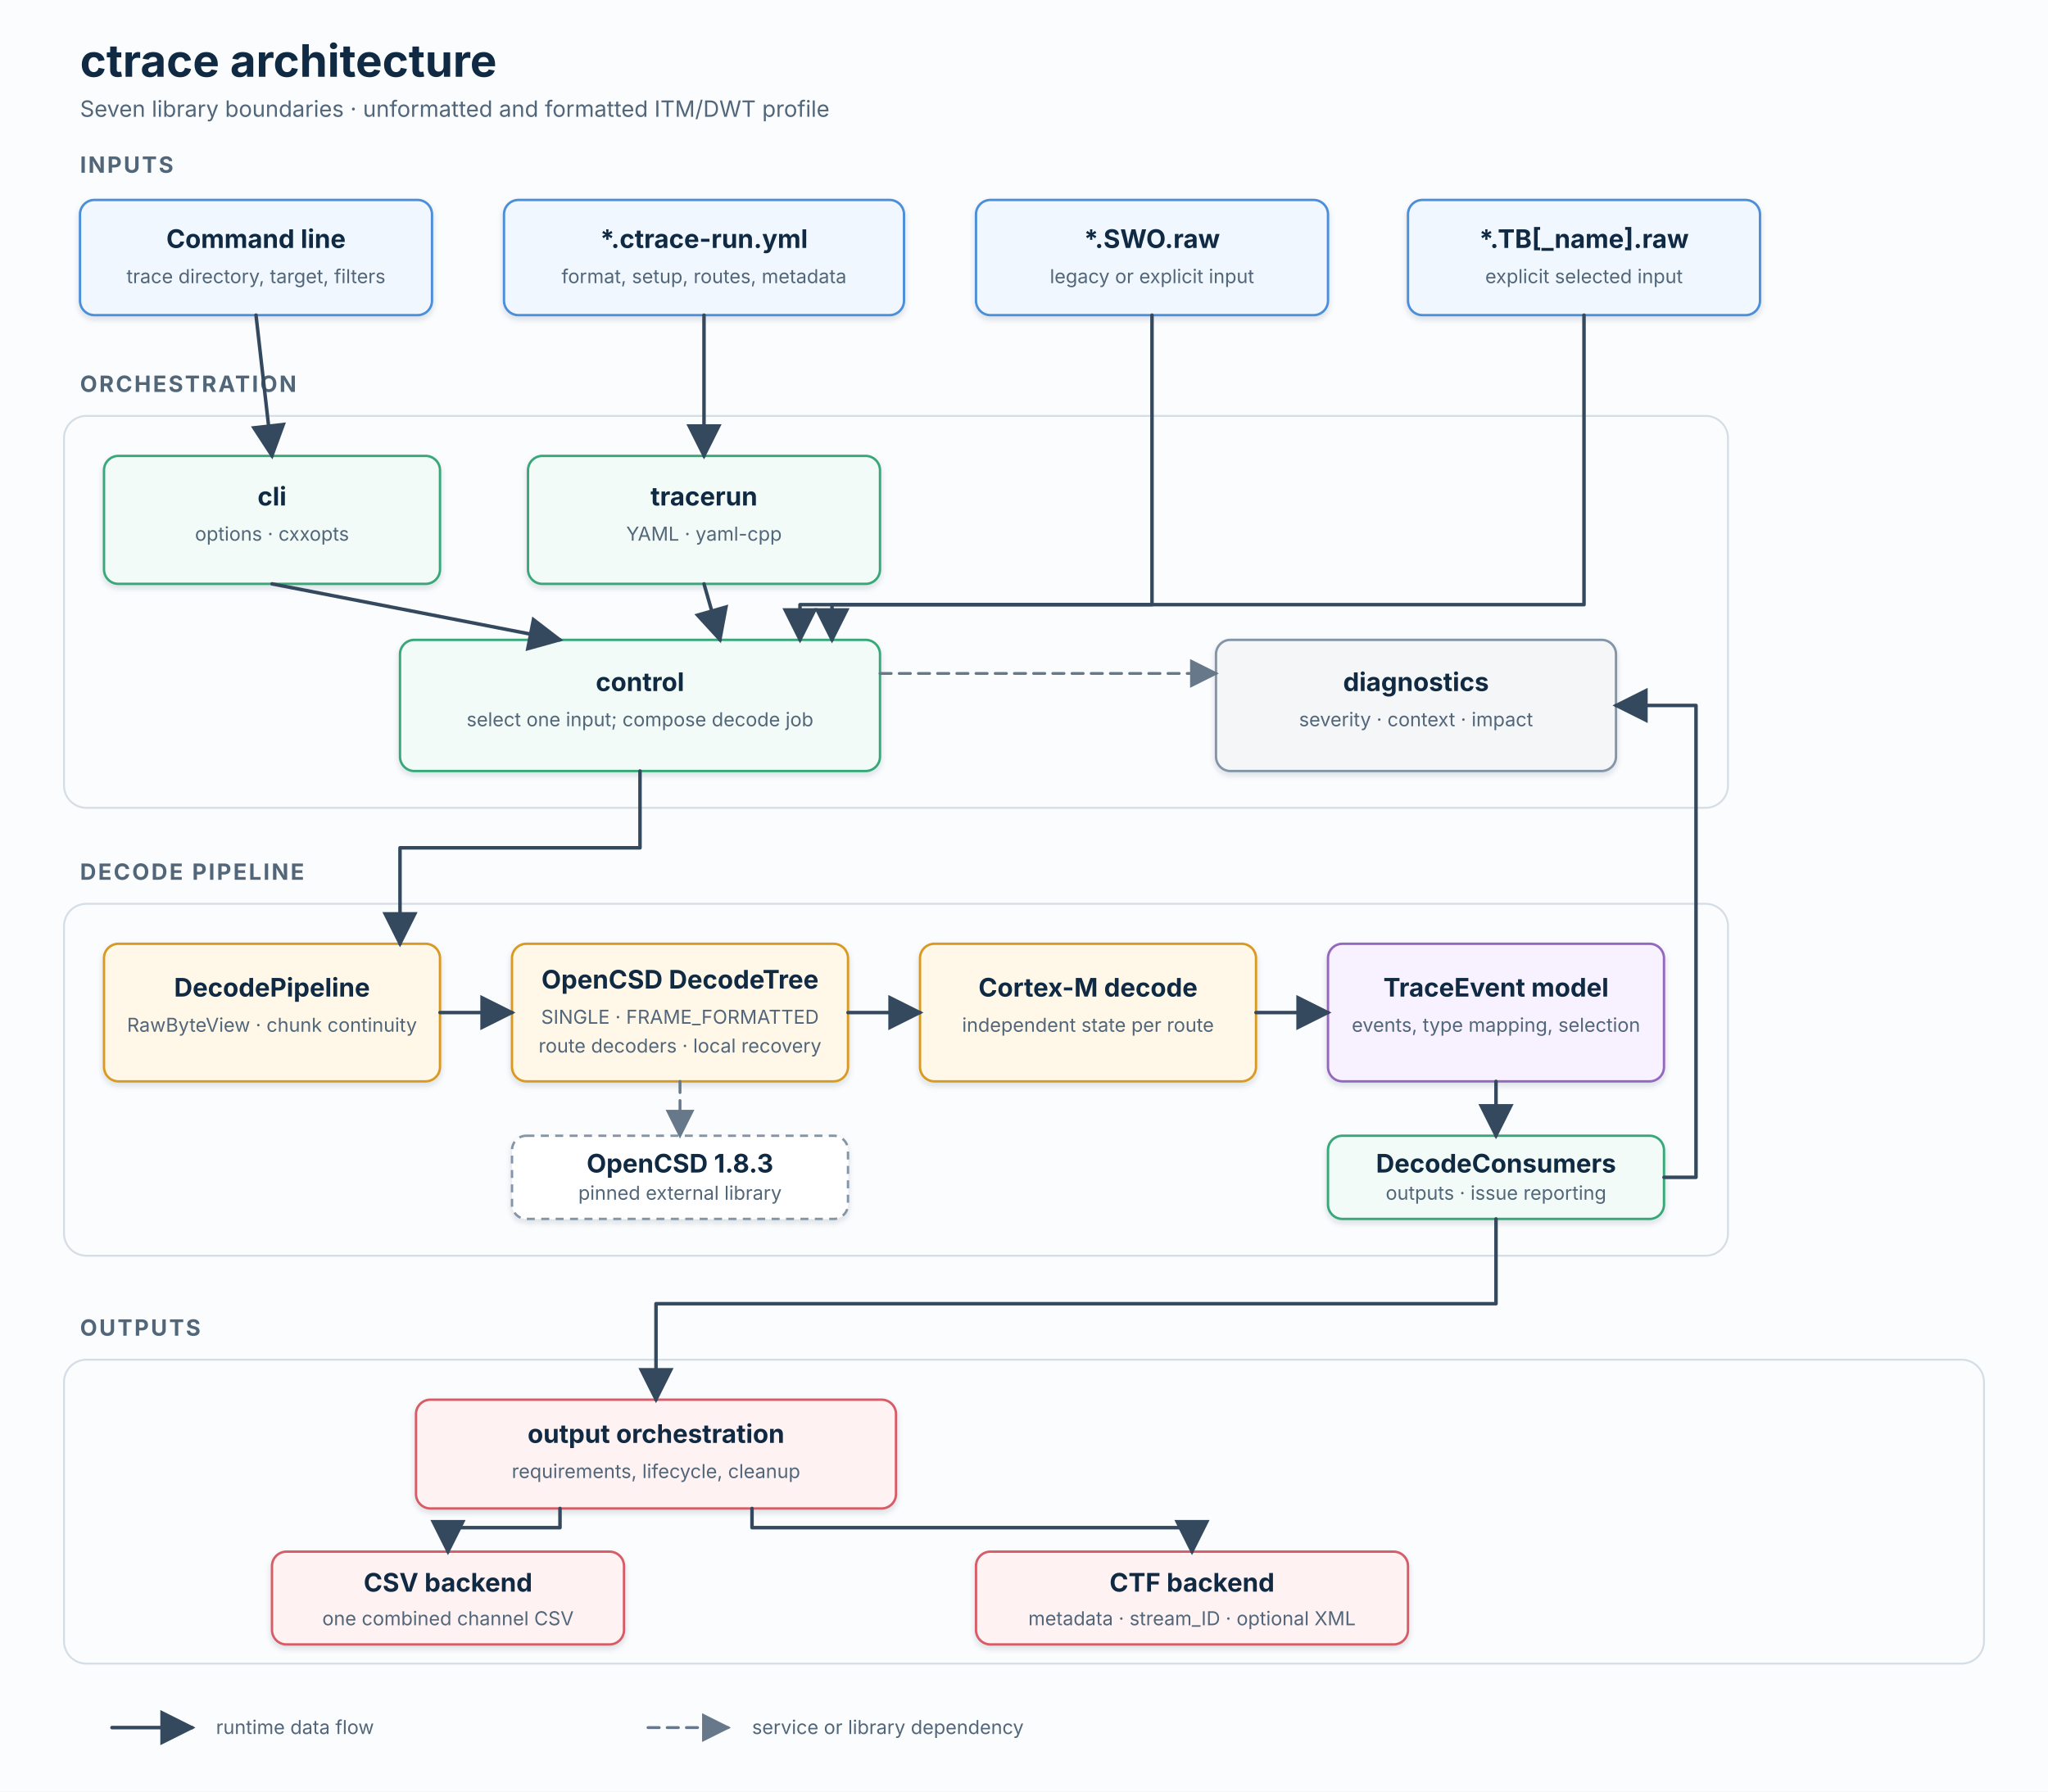
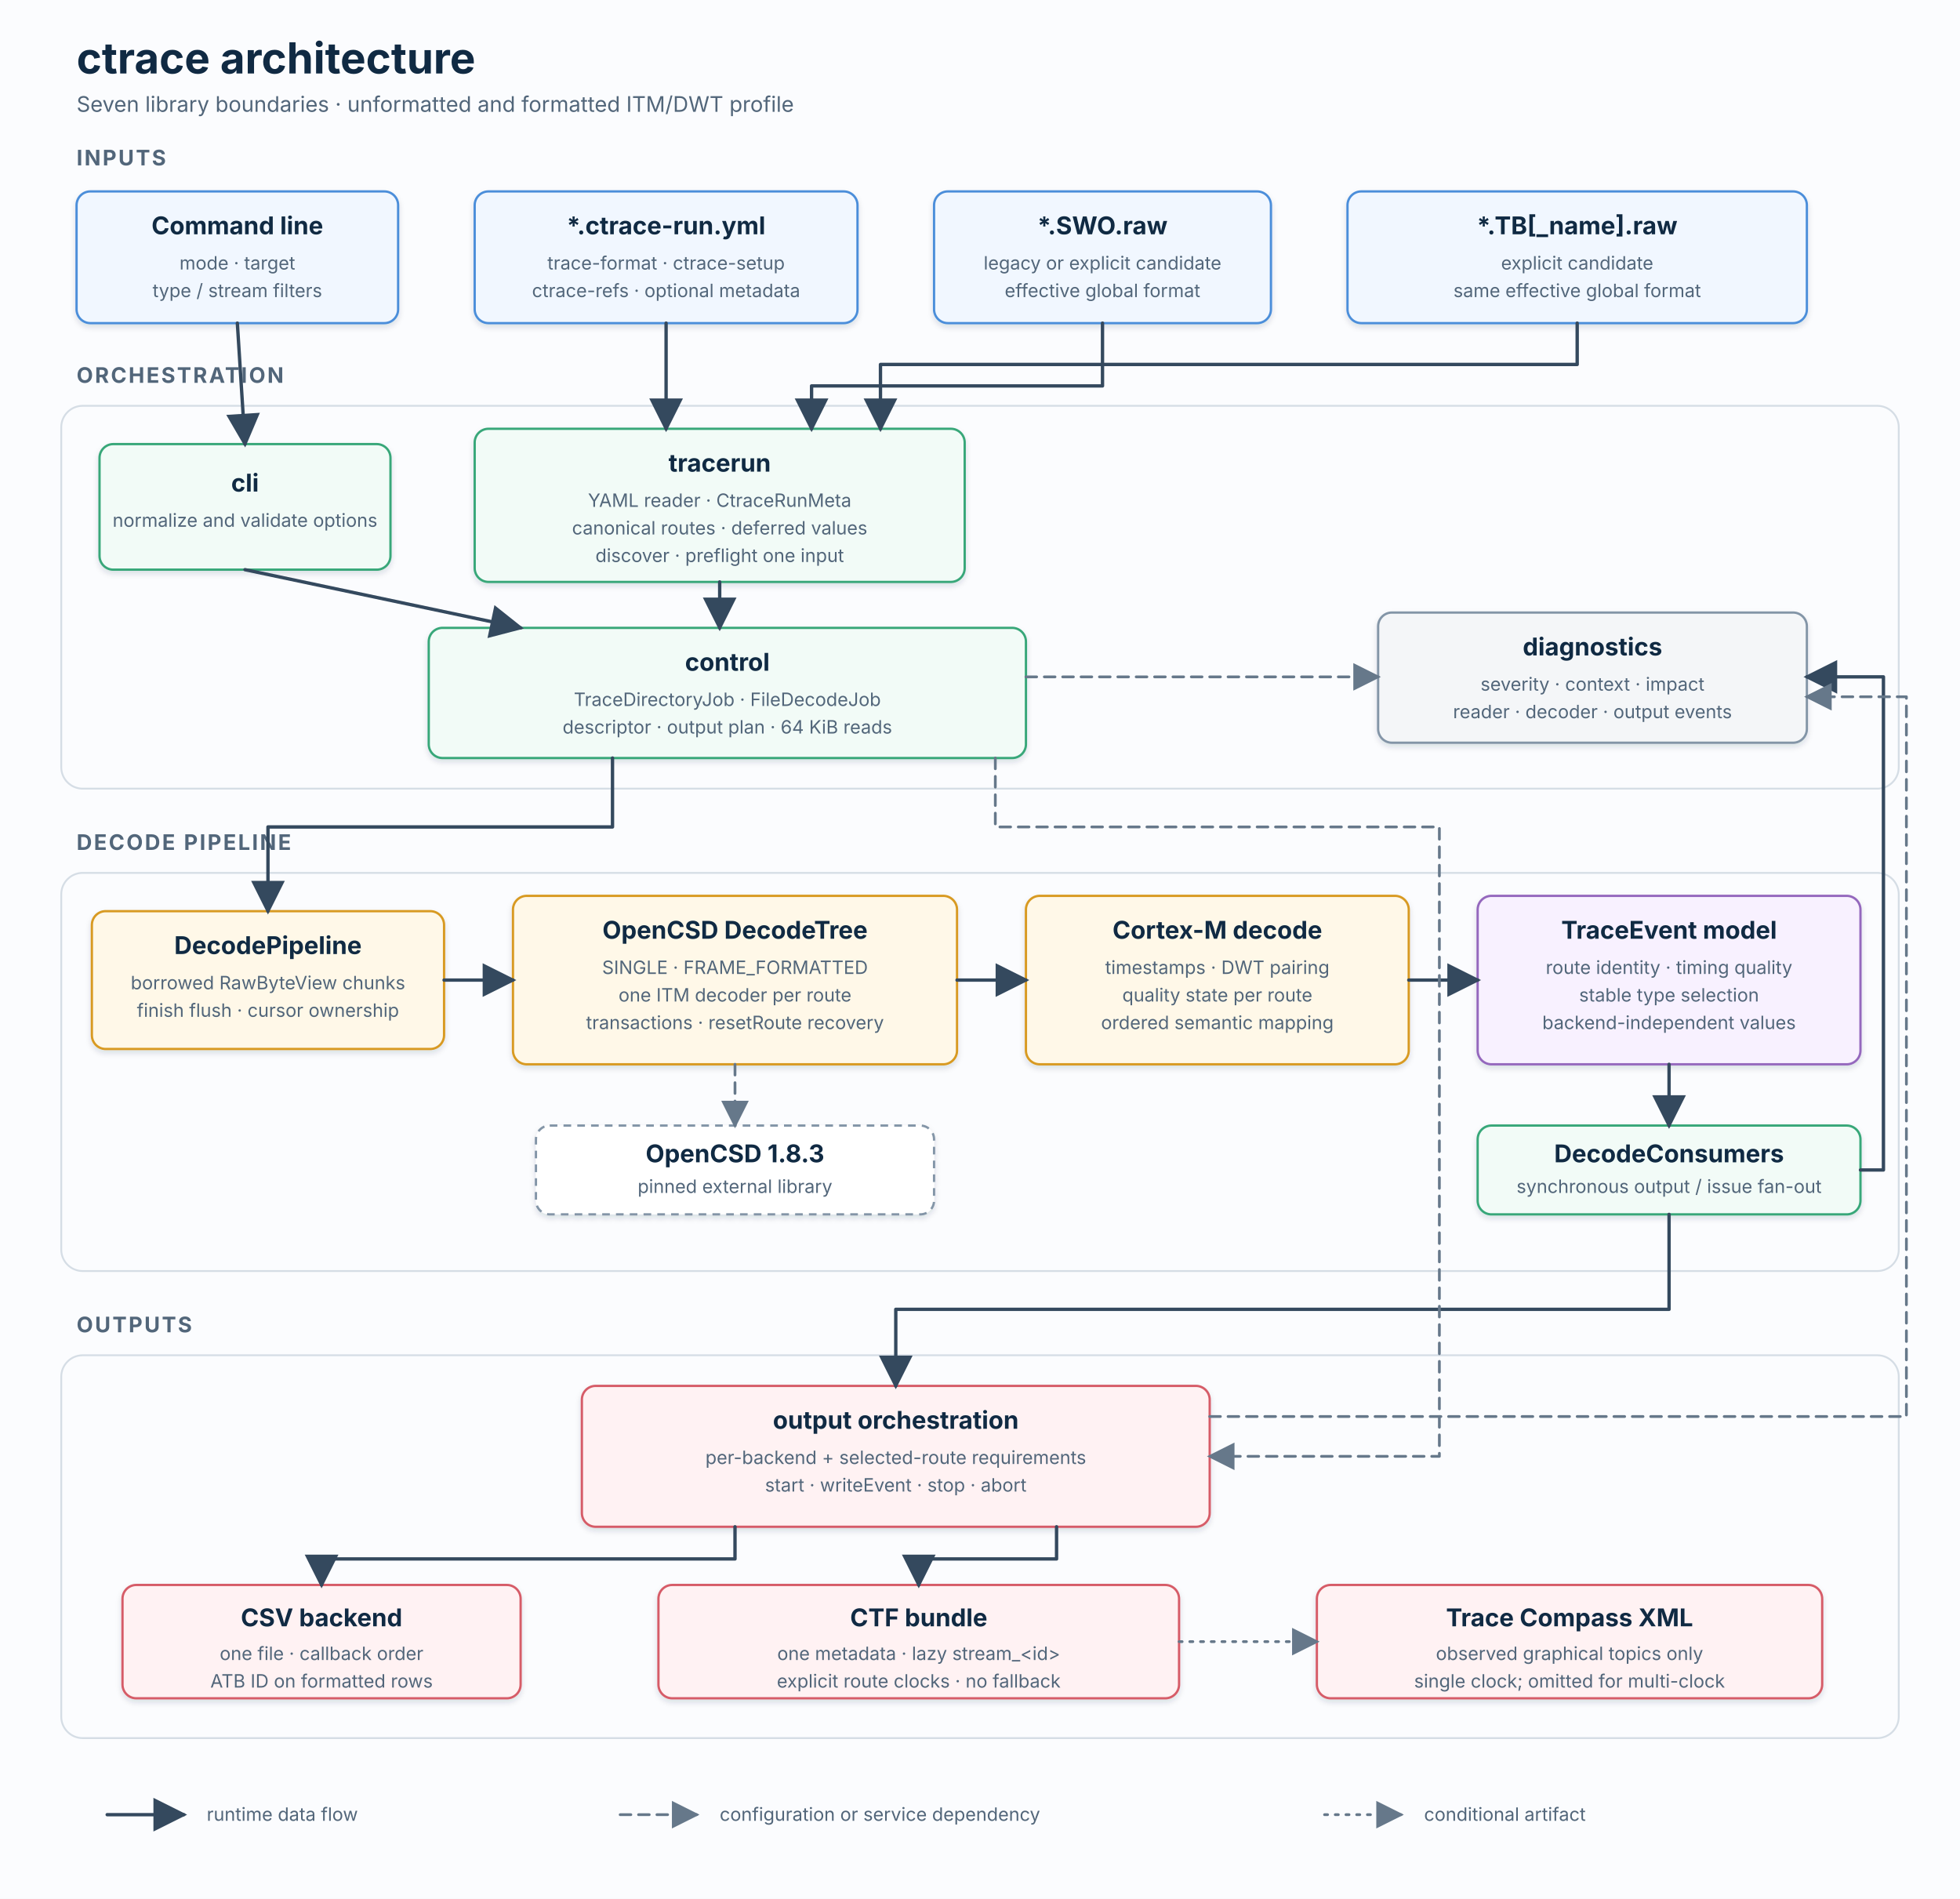
- <svg xmlns="http://www.w3.org/2000/svg" width="1280" height="1120" viewBox="0 0 1280 1120" role="img" aria-labelledby="title description">
+ <svg xmlns="http://www.w3.org/2000/svg" width="1280" height="1240" viewBox="0 0 1280 1240" role="img" aria-labelledby="title description">
  <defs>
    <marker id="arrow" markerWidth="10" markerHeight="10" refX="9" refY="5" orient="auto">
      <path d="M 0 0 L 10 5 L 0 10 z" fill="#34495e" />
    </marker>
    <marker id="arrow-muted" markerWidth="10" markerHeight="10" refX="9" refY="5" orient="auto">
      <path d="M 0 0 L 10 5 L 0 10 z" fill="#66788a" />
    </marker>
    <filter id="shadow" x="-10%" y="-10%" width="120%" height="130%">
      <feDropShadow dx="0" dy="2" stdDeviation="2" flood-color="#102a43" flood-opacity="0.14" />
    </filter>
    <style>
      text { font-family: Inter, "Segoe UI", Arial, sans-serif; fill: #102a43; }
      .title { font-size: 28px; font-weight: 700; }
      .subtitle { font-size: 14px; fill: #52667a; }
      .section { font-size: 14px; font-weight: 700; letter-spacing: 1.2px; fill: #52667a; }
      .box { stroke-width: 1.5; rx: 9; filter: url(#shadow); }
      .box-title { font-size: 16px; font-weight: 700; text-anchor: middle; }
      .box-detail { font-size: 12px; text-anchor: middle; fill: #52667a; }
      .input { fill: #f1f7ff; stroke: #4c8eda; }
      .control { fill: #f2fbf7; stroke: #37a779; }
      .decode { fill: #fff8e8; stroke: #d89a22; }
      .model { fill: #f8f1ff; stroke: #9467bd; }
      .output { fill: #fff2f3; stroke: #d65c67; }
      .support { fill: #f4f6f8; stroke: #8395a7; }
      .external { fill: #ffffff; stroke: #8395a7; stroke-dasharray: 5 4; }
      .flow { fill: none; stroke: #34495e; stroke-width: 2.2; marker-end: url(#arrow); }
      .dependency { fill: none; stroke: #66788a; stroke-width: 1.8; stroke-dasharray: 7 5;
                    marker-end: url(#arrow-muted); }
-       .flow, .dependency { stroke-linecap: round; stroke-linejoin: round; }
+       .conditional { fill: none; stroke: #66788a; stroke-width: 1.8; stroke-dasharray: 2 5;
+                      marker-end: url(#arrow-muted); }
+       .flow, .dependency, .conditional { stroke-linecap: round; stroke-linejoin: round; }
      .group { fill: none; stroke: #d5dde5; stroke-width: 1.2; rx: 14; }
      .legend { font-size: 12px; fill: #52667a; }
    </style>
  </defs>
-   <rect width="1280" height="1120" fill="#fbfcfe" />
+   <rect width="1280" height="1240" fill="#fbfcfe" />
  <text x="50" y="48" class="title">ctrace architecture</text>
  <text x="50" y="73" class="subtitle">Seven library boundaries · unformatted and formatted ITM/DWT profile</text>
  <text x="50" y="108" class="section">INPUTS</text>
-   <rect x="50" y="125" width="220" height="72" class="box input" />
-   <text x="160" y="155" class="box-title">Command line</text>
-   <text x="160" y="177" class="box-detail">trace directory, target, filters</text>
-   <rect x="315" y="125" width="250" height="72" class="box input" />
-   <text x="440" y="155" class="box-title">*.ctrace-run.yml</text>
-   <text x="440" y="177" class="box-detail">format, setup, routes, metadata</text>
-   <rect x="610" y="125" width="220" height="72" class="box input" />
-   <text x="720" y="155" class="box-title">*.SWO.raw</text>
-   <text x="720" y="177" class="box-detail">legacy or explicit input</text>
-   <rect x="880" y="125" width="220" height="72" class="box input" />
-   <text x="990" y="155" class="box-title">*.TB[_name].raw</text>
-   <text x="990" y="177" class="box-detail">explicit selected input</text>
-   <text x="50" y="245" class="section">ORCHESTRATION</text>
-   <rect x="40" y="260" width="1040" height="245" class="group" />
-   <rect x="65" y="285" width="210" height="80" class="box control" />
-   <text x="170" y="316" class="box-title">cli</text>
-   <text x="170" y="338" class="box-detail">options · cxxopts</text>
-   <rect x="330" y="285" width="220" height="80" class="box control" />
-   <text x="440" y="316" class="box-title">tracerun</text>
-   <text x="440" y="338" class="box-detail">YAML · yaml-cpp</text>
-   <rect x="250" y="400" width="300" height="82" class="box control" />
-   <text x="400" y="432" class="box-title">control</text>
-   <text x="400" y="454" class="box-detail">select one input; compose decode job</text>
-   <rect x="760" y="400" width="250" height="82" class="box support" />
-   <text x="885" y="432" class="box-title">diagnostics</text>
-   <text x="885" y="454" class="box-detail">severity · context · impact</text>
-   <path d="M 160 197 L 170 285" class="flow" />
-   <path d="M 440 197 L 440 285" class="flow" />
-   <path d="M 170 365 L 350 400" class="flow" />
-   <path d="M 440 365 L 450 400" class="flow" />
-   <path d="M 720 197 L 720 378 L 500 378 L 500 400" class="flow" />
-   <path d="M 990 197 L 990 378 L 520 378 L 520 400" class="flow" />
-   <path d="M 550 421 L 760 421" class="dependency" />
-   <text x="50" y="550" class="section">DECODE PIPELINE</text>
-   <rect x="40" y="565" width="1040" height="220" class="group" />
-   <rect x="65" y="590" width="210" height="86" class="box decode" />
-   <text x="170" y="623" class="box-title">DecodePipeline</text>
-   <text x="170" y="645" class="box-detail">RawByteView · chunk continuity</text>
-   <rect x="320" y="590" width="210" height="86" class="box decode" />
-   <text x="425" y="618" class="box-title">OpenCSD DecodeTree</text>
-   <text x="425" y="640" class="box-detail">SINGLE · FRAME_FORMATTED</text>
-   <text x="425" y="658" class="box-detail">route decoders · local recovery</text>
-   <rect x="575" y="590" width="210" height="86" class="box decode" />
-   <text x="680" y="623" class="box-title">Cortex-M decode</text>
-   <text x="680" y="645" class="box-detail">independent state per route</text>
-   <rect x="830" y="590" width="210" height="86" class="box model" />
-   <text x="935" y="623" class="box-title">TraceEvent model</text>
-   <text x="935" y="645" class="box-detail">events, type mapping, selection</text>
-   <rect x="320" y="710" width="210" height="52" class="box external" />
-   <text x="425" y="733" class="box-title">OpenCSD 1.8.3</text>
-   <text x="425" y="750" class="box-detail">pinned external library</text>
-   <rect x="830" y="710" width="210" height="52" class="box control" />
-   <text x="935" y="733" class="box-title">DecodeConsumers</text>
-   <text x="935" y="750" class="box-detail">outputs · issue reporting</text>
-   <path d="M 400 482 L 400 530 L 250 530 L 250 590" class="flow" />
-   <path d="M 275 633 L 320 633" class="flow" />
-   <path d="M 530 633 L 575 633" class="flow" />
-   <path d="M 785 633 L 830 633" class="flow" />
-   <path d="M 425 676 L 425 710" class="dependency" />
-   <path d="M 935 676 L 935 710" class="flow" />
-   <path d="M 1040 736 L 1060 736 L 1060 441 L 1010 441" class="flow" />
-   <text x="50" y="835" class="section">OUTPUTS</text>
-   <rect x="40" y="850" width="1200" height="190" class="group" />
-   <rect x="260" y="875" width="300" height="68" class="box output" />
-   <text x="410" y="902" class="box-title">output orchestration</text>
-   <text x="410" y="924" class="box-detail">requirements, lifecycle, cleanup</text>
-   <rect x="170" y="970" width="220" height="58" class="box output" />
-   <text x="280" y="995" class="box-title">CSV backend</text>
-   <text x="280" y="1016" class="box-detail">one combined channel CSV</text>
-   <rect x="610" y="970" width="270" height="58" class="box output" />
-   <text x="745" y="995" class="box-title">CTF backend</text>
-   <text x="745" y="1016" class="box-detail">metadata · stream_ID · optional XML</text>
-   <path d="M 935 762 L 935 815 L 410 815 L 410 875" class="flow" />
-   <path d="M 350 943 L 350 955 L 280 955 L 280 970" class="flow" />
-   <path d="M 470 943 L 470 955 L 745 955 L 745 970" class="flow" />
-   <line x1="70" y1="1080" x2="120" y2="1080" class="flow" />
-   <text x="135" y="1084" class="legend">runtime data flow</text>
-   <line x1="405" y1="1080" x2="455" y2="1080" class="dependency" />
-   <text x="470" y="1084" class="legend">service or library dependency</text>
+   <rect x="50" y="125" width="210" height="86" class="box input" />
+   <text x="155" y="153" class="box-title">Command line</text>
+   <text x="155" y="176" class="box-detail">mode · target</text>
+   <text x="155" y="194" class="box-detail">type / stream filters</text>
+   <rect x="310" y="125" width="250" height="86" class="box input" />
+   <text x="435" y="153" class="box-title">*.ctrace-run.yml</text>
+   <text x="435" y="176" class="box-detail">trace-format · ctrace-setup</text>
+   <text x="435" y="194" class="box-detail">ctrace-refs · optional metadata</text>
+   <rect x="610" y="125" width="220" height="86" class="box input" />
+   <text x="720" y="153" class="box-title">*.SWO.raw</text>
+   <text x="720" y="176" class="box-detail">legacy or explicit candidate</text>
+   <text x="720" y="194" class="box-detail">effective global format</text>
+   <rect x="880" y="125" width="300" height="86" class="box input" />
+   <text x="1030" y="153" class="box-title">*.TB[_name].raw</text>
+   <text x="1030" y="176" class="box-detail">explicit candidate</text>
+   <text x="1030" y="194" class="box-detail">same effective global format</text>
+   <text x="50" y="250" class="section">ORCHESTRATION</text>
+   <rect x="40" y="265" width="1200" height="250" class="group" />
+   <rect x="65" y="290" width="190" height="82" class="box control" />
+   <text x="160" y="321" class="box-title">cli</text>
+   <text x="160" y="344" class="box-detail">normalize and validate options</text>
+   <rect x="310" y="280" width="320" height="100" class="box control" />
+   <text x="470" y="308" class="box-title">tracerun</text>
+   <text x="470" y="331" class="box-detail">YAML reader · CtraceRunMeta</text>
+   <text x="470" y="349" class="box-detail">canonical routes · deferred values</text>
+   <text x="470" y="367" class="box-detail">discover · preflight one input</text>
+   <rect x="280" y="410" width="390" height="85" class="box control" />
+   <text x="475" y="438" class="box-title">control</text>
+   <text x="475" y="461" class="box-detail">TraceDirectoryJob · FileDecodeJob</text>
+   <text x="475" y="479" class="box-detail">descriptor · output plan · 64 KiB reads</text>
+   <rect x="900" y="400" width="280" height="85" class="box support" />
+   <text x="1040" y="428" class="box-title">diagnostics</text>
+   <text x="1040" y="451" class="box-detail">severity · context · impact</text>
+   <text x="1040" y="469" class="box-detail">reader · decoder · output events</text>
+   <path d="M 155 211 L 160 290" class="flow" />
+   <path d="M 435 211 L 435 280" class="flow" />
+   <path d="M 720 211 L 720 252 L 530 252 L 530 280" class="flow" />
+   <path d="M 1030 211 L 1030 238 L 575 238 L 575 280" class="flow" />
+   <path d="M 160 372 L 340 410" class="flow" />
+   <path d="M 470 380 L 470 410" class="flow" />
+   <path d="M 670 442 L 900 442" class="dependency" />
+   <text x="50" y="555" class="section">DECODE PIPELINE</text>
+   <rect x="40" y="570" width="1200" height="260" class="group" />
+   <rect x="60" y="595" width="230" height="90" class="box decode" />
+   <text x="175" y="623" class="box-title">DecodePipeline</text>
+   <text x="175" y="646" class="box-detail">borrowed RawByteView chunks</text>
+   <text x="175" y="664" class="box-detail">finish flush · cursor ownership</text>
+   <rect x="335" y="585" width="290" height="110" class="box decode" />
+   <text x="480" y="613" class="box-title">OpenCSD DecodeTree</text>
+   <text x="480" y="636" class="box-detail">SINGLE · FRAME_FORMATTED</text>
+   <text x="480" y="654" class="box-detail">one ITM decoder per route</text>
+   <text x="480" y="672" class="box-detail">transactions · resetRoute recovery</text>
+   <rect x="670" y="585" width="250" height="110" class="box decode" />
+   <text x="795" y="613" class="box-title">Cortex-M decode</text>
+   <text x="795" y="636" class="box-detail">timestamps · DWT pairing</text>
+   <text x="795" y="654" class="box-detail">quality state per route</text>
+   <text x="795" y="672" class="box-detail">ordered semantic mapping</text>
+   <rect x="965" y="585" width="250" height="110" class="box model" />
+   <text x="1090" y="613" class="box-title">TraceEvent model</text>
+   <text x="1090" y="636" class="box-detail">route identity · timing quality</text>
+   <text x="1090" y="654" class="box-detail">stable type selection</text>
+   <text x="1090" y="672" class="box-detail">backend-independent values</text>
+   <rect x="350" y="735" width="260" height="58" class="box external" />
+   <text x="480" y="759" class="box-title">OpenCSD 1.8.3</text>
+   <text x="480" y="779" class="box-detail">pinned external library</text>
+   <rect x="965" y="735" width="250" height="58" class="box control" />
+   <text x="1090" y="759" class="box-title">DecodeConsumers</text>
+   <text x="1090" y="779" class="box-detail">synchronous output / issue fan-out</text>
+   <path d="M 400 495 L 400 540 L 175 540 L 175 595" class="flow" />
+   <path d="M 290 640 L 335 640" class="flow" />
+   <path d="M 625 640 L 670 640" class="flow" />
+   <path d="M 920 640 L 965 640" class="flow" />
+   <path d="M 480 695 L 480 735" class="dependency" />
+   <path d="M 1090 695 L 1090 735" class="flow" />
+   <path d="M 1215 764 L 1230 764 L 1230 442 L 1180 442" class="flow" />
+   <text x="50" y="870" class="section">OUTPUTS</text>
+   <rect x="40" y="885" width="1200" height="250" class="group" />
+   <rect x="380" y="905" width="410" height="92" class="box output" />
+   <text x="585" y="933" class="box-title">output orchestration</text>
+   <text x="585" y="956" class="box-detail">per-backend + selected-route requirements</text>
+   <text x="585" y="974" class="box-detail">start · writeEvent · stop · abort</text>
+   <rect x="80" y="1035" width="260" height="74" class="box output" />
+   <text x="210" y="1062" class="box-title">CSV backend</text>
+   <text x="210" y="1084" class="box-detail">one file · callback order</text>
+   <text x="210" y="1102" class="box-detail">ATB ID on formatted rows</text>
+   <rect x="430" y="1035" width="340" height="74" class="box output" />
+   <text x="600" y="1062" class="box-title">CTF bundle</text>
+   <text x="600" y="1084" class="box-detail">one metadata · lazy stream_&lt;id&gt;</text>
+   <text x="600" y="1102" class="box-detail">explicit route clocks · no fallback</text>
+   <rect x="860" y="1035" width="330" height="74" class="box output" />
+   <text x="1025" y="1062" class="box-title">Trace Compass XML</text>
+   <text x="1025" y="1084" class="box-detail">observed graphical topics only</text>
+   <text x="1025" y="1102" class="box-detail">single clock; omitted for multi-clock</text>
+   <path d="M 1090 793 L 1090 855 L 585 855 L 585 905" class="flow" />
+   <path d="M 650 495 L 650 540 L 940 540 L 940 951 L 790 951" class="dependency" />
+   <path d="M 480 997 L 480 1018 L 210 1018 L 210 1035" class="flow" />
+   <path d="M 690 997 L 690 1018 L 600 1018 L 600 1035" class="flow" />
+   <path d="M 770 1072 L 860 1072" class="conditional" />
+   <path d="M 790 925 L 1245 925 L 1245 455 L 1180 455" class="dependency" />
+   <line x1="70" y1="1185" x2="120" y2="1185" class="flow" />
+   <text x="135" y="1189" class="legend">runtime data flow</text>
+   <line x1="405" y1="1185" x2="455" y2="1185" class="dependency" />
+   <text x="470" y="1189" class="legend">configuration or service dependency</text>
+   <line x1="865" y1="1185" x2="915" y2="1185" class="conditional" />
+   <text x="930" y="1189" class="legend">conditional artifact</text>
</svg>
